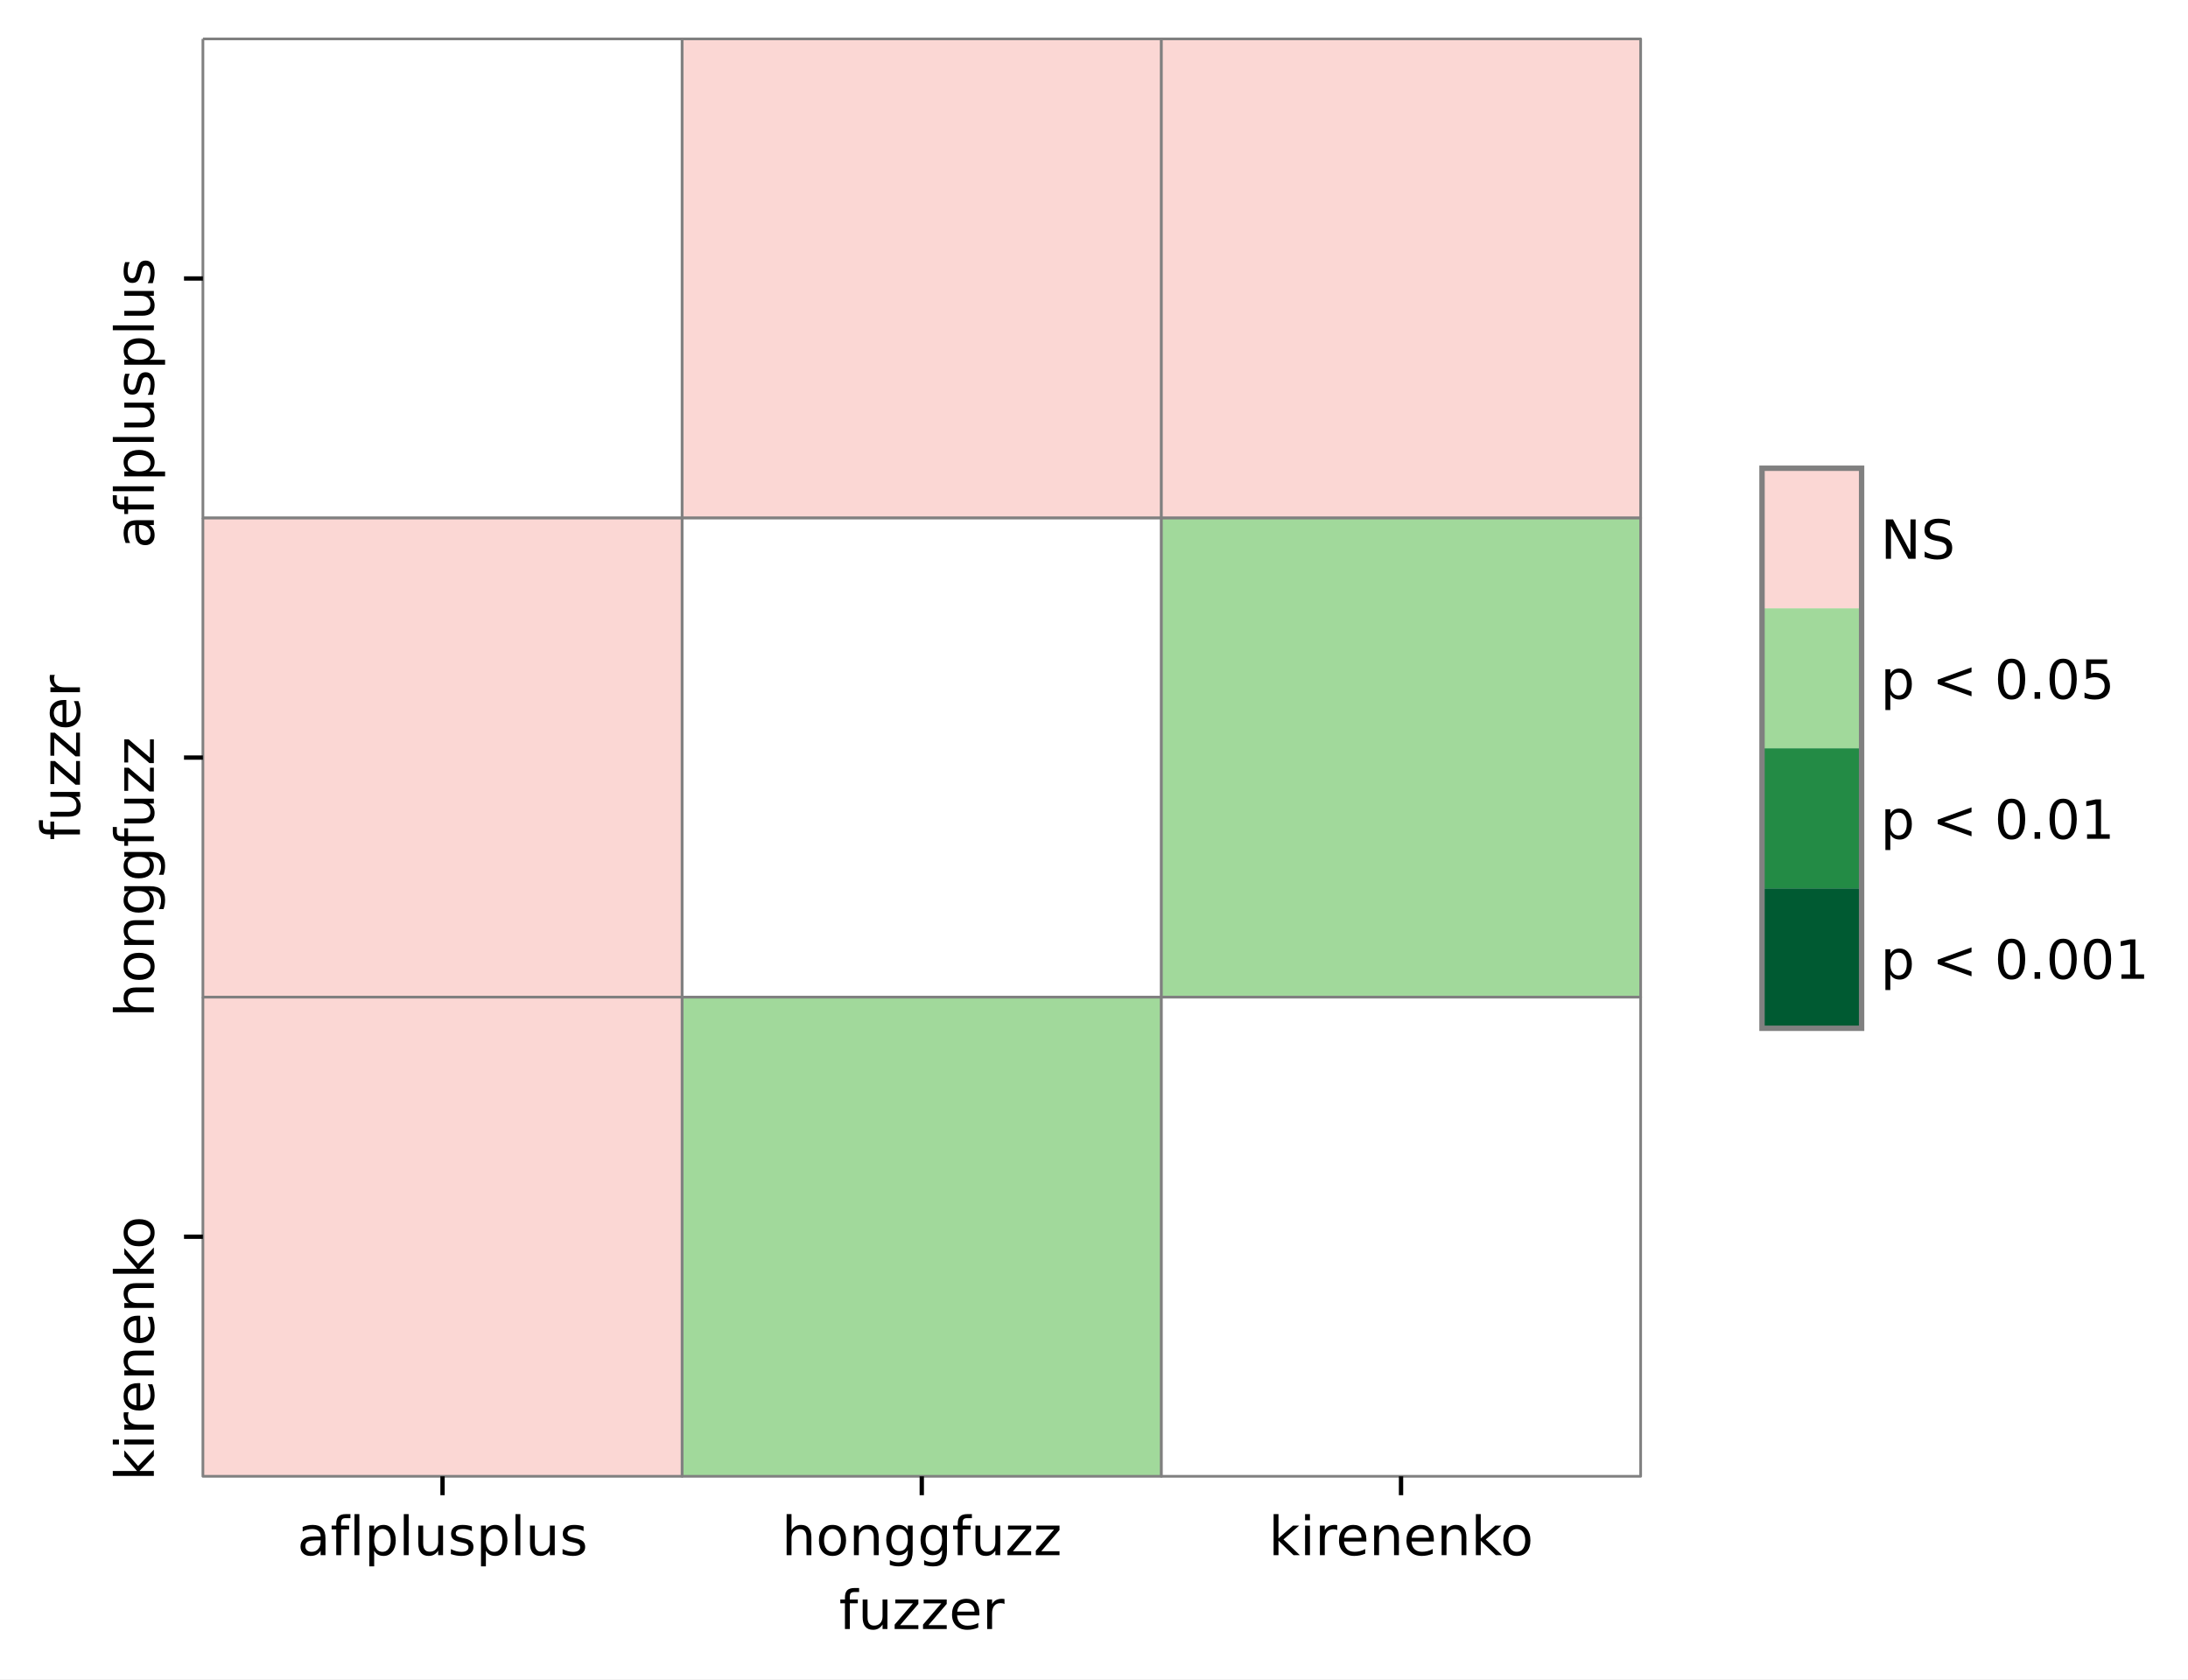
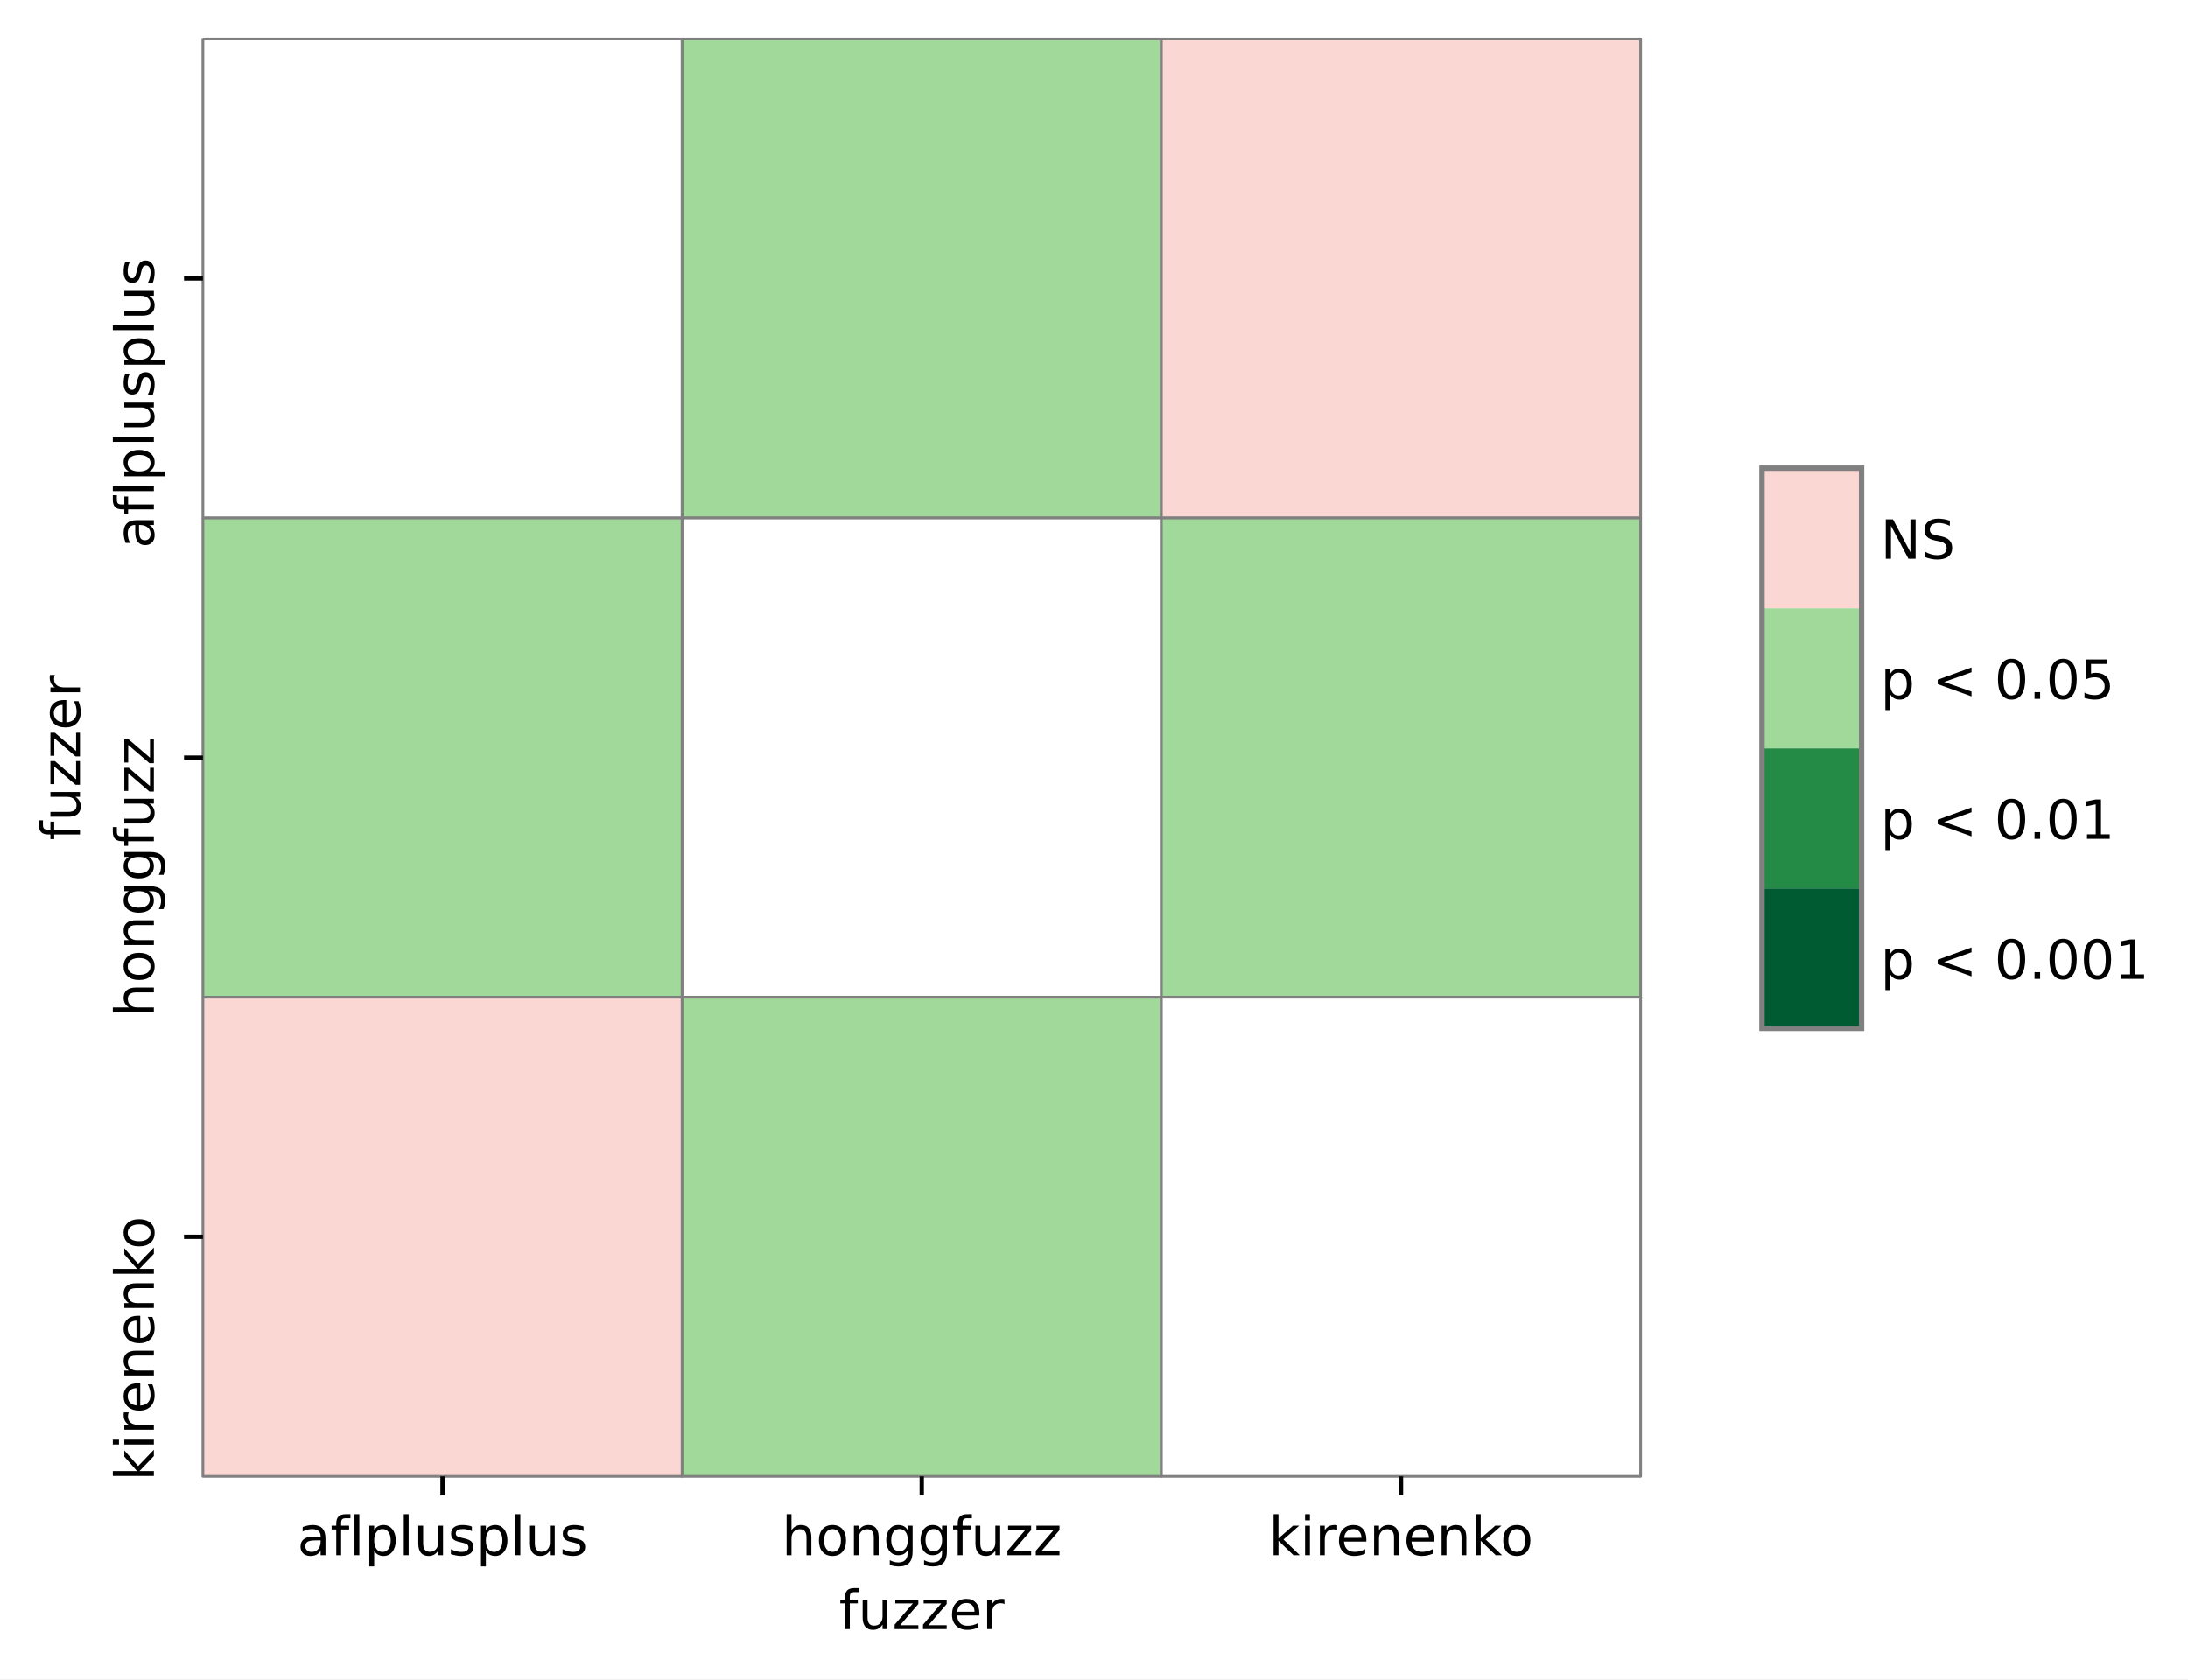
<svg xmlns="http://www.w3.org/2000/svg" xmlns:xlink="http://www.w3.org/1999/xlink" height="310.868pt" version="1.1" viewBox="0 0 404.977 310.868" width="404.977pt">
  <defs>
    <style type="text/css">*{stroke-linecap:butt;stroke-linejoin:round;}</style>
  </defs>
  <g id="figure_1">
    <g id="patch_1">
      <path d="M 0 310.868  L 404.977 310.868  L 404.977 0  L 0 0  z " style="fill:#ffffff;" />
    </g>
    <g id="axes_1">
      <g id="patch_2">
        <path d="M 37.556 273.312  L 303.668 273.312  L 303.668 7.2  L 37.556 7.2  z " style="fill:#ffffff;" />
      </g>
      <g id="QuadMesh_1">
        <path d="M 37.556 7.2  L 126.26 7.2  L 126.26 95.904  L 37.556 95.904  L 37.556 7.2  " style="fill:#ffffff;stroke:#808080;stroke-width:0.5;" />
-         <path d="M 126.26 7.2  L 214.964 7.2  L 214.964 95.904  L 126.26 95.904  L 126.26 7.2  " style="fill:#fbd7d4;stroke:#808080;stroke-width:0.5;" />
+         <path d="M 126.26 7.2  L 214.964 7.2  L 214.964 95.904  L 126.26 95.904  L 126.26 7.2  " style="fill:#a1d99b;stroke:#808080;stroke-width:0.5;" />
        <path d="M 214.964 7.2  L 303.668 7.2  L 303.668 95.904  L 214.964 95.904  L 214.964 7.2  " style="fill:#fbd7d4;stroke:#808080;stroke-width:0.5;" />
-         <path d="M 37.556 95.904  L 126.26 95.904  L 126.26 184.608  L 37.556 184.608  L 37.556 95.904  " style="fill:#fbd7d4;stroke:#808080;stroke-width:0.5;" />
+         <path d="M 37.556 95.904  L 126.26 95.904  L 126.26 184.608  L 37.556 184.608  L 37.556 95.904  " style="fill:#a1d99b;stroke:#808080;stroke-width:0.5;" />
        <path d="M 126.26 95.904  L 214.964 95.904  L 214.964 184.608  L 126.26 184.608  L 126.26 95.904  " style="fill:#ffffff;stroke:#808080;stroke-width:0.5;" />
        <path d="M 214.964 95.904  L 303.668 95.904  L 303.668 184.608  L 214.964 184.608  L 214.964 95.904  " style="fill:#a1d99b;stroke:#808080;stroke-width:0.5;" />
        <path d="M 37.556 184.608  L 126.26 184.608  L 126.26 273.312  L 37.556 273.312  L 37.556 184.608  " style="fill:#fbd7d4;stroke:#808080;stroke-width:0.5;" />
        <path d="M 126.26 184.608  L 214.964 184.608  L 214.964 273.312  L 126.26 273.312  L 126.26 184.608  " style="fill:#a1d99b;stroke:#808080;stroke-width:0.5;" />
        <path d="M 214.964 184.608  L 303.668 184.608  L 303.668 273.312  L 214.964 273.312  L 214.964 184.608  " style="fill:#ffffff;stroke:#808080;stroke-width:0.5;" />
      </g>
      <g id="matplotlib.axis_1">
        <g id="xtick_1">
          <g id="line2d_1">
            <defs>
-               <path d="M 0 0  L 0 3.5  " id="m1257107359" style="stroke:#000000;stroke-width:0.8;" />
+               <path d="M 0 0  L 0 3.5  " id="me4a5a85d7b" style="stroke:#000000;stroke-width:0.8;" />
            </defs>
            <g>
-               <use style="stroke:#000000;stroke-width:0.8;" x="81.908" xlink:href="#m1257107359" y="273.312" />
+               <use style="stroke:#000000;stroke-width:0.8;" x="81.908" xlink:href="#me4a5a85d7b" y="273.312" />
            </g>
          </g>
          <g id="text_1">
            <g transform="translate(55.02153 287.9104)scale(0.1 -0.1)">
              <defs>
                <path d="M 34.281 27.484  Q 23.391 27.484 19.188 25  Q 14.984 22.516 14.984 16.5  Q 14.984 11.719 18.141 8.906  Q 21.297 6.109 26.703 6.109  Q 34.188 6.109 38.703 11.406  Q 43.219 16.703 43.219 25.484  L 43.219 27.484  z M 52.203 31.203  L 52.203 0  L 43.219 0  L 43.219 8.297  Q 40.141 3.328 35.547 0.953  Q 30.953 -1.422 24.312 -1.422  Q 15.922 -1.422 10.953 3.297  Q 6 8.016 6 15.922  Q 6 25.141 12.172 29.828  Q 18.359 34.516 30.609 34.516  L 43.219 34.516  L 43.219 35.406  Q 43.219 41.609 39.141 45  Q 35.062 48.391 27.688 48.391  Q 23 48.391 18.547 47.266  Q 14.109 46.141 10.016 43.891  L 10.016 52.203  Q 14.938 54.109 19.578 55.047  Q 24.219 56 28.609 56  Q 40.484 56 46.344 49.844  Q 52.203 43.703 52.203 31.203  z " id="DejaVuSans-97" />
                <path d="M 37.109 75.984  L 37.109 68.5  L 28.516 68.5  Q 23.688 68.5 21.797 66.547  Q 19.922 64.594 19.922 59.516  L 19.922 54.688  L 34.719 54.688  L 34.719 47.703  L 19.922 47.703  L 19.922 0  L 10.891 0  L 10.891 47.703  L 2.297 47.703  L 2.297 54.688  L 10.891 54.688  L 10.891 58.5  Q 10.891 67.625 15.141 71.797  Q 19.391 75.984 28.609 75.984  z " id="DejaVuSans-102" />
                <path d="M 9.422 75.984  L 18.406 75.984  L 18.406 0  L 9.422 0  z " id="DejaVuSans-108" />
                <path d="M 18.109 8.203  L 18.109 -20.797  L 9.078 -20.797  L 9.078 54.688  L 18.109 54.688  L 18.109 46.391  Q 20.953 51.266 25.266 53.625  Q 29.594 56 35.594 56  Q 45.562 56 51.781 48.094  Q 58.016 40.188 58.016 27.297  Q 58.016 14.406 51.781 6.484  Q 45.562 -1.422 35.594 -1.422  Q 29.594 -1.422 25.266 0.953  Q 20.953 3.328 18.109 8.203  z M 48.688 27.297  Q 48.688 37.203 44.609 42.844  Q 40.531 48.484 33.406 48.484  Q 26.266 48.484 22.188 42.844  Q 18.109 37.203 18.109 27.297  Q 18.109 17.391 22.188 11.75  Q 26.266 6.109 33.406 6.109  Q 40.531 6.109 44.609 11.75  Q 48.688 17.391 48.688 27.297  z " id="DejaVuSans-112" />
                <path d="M 8.5 21.578  L 8.5 54.688  L 17.484 54.688  L 17.484 21.922  Q 17.484 14.156 20.5 10.266  Q 23.531 6.391 29.594 6.391  Q 36.859 6.391 41.078 11.031  Q 45.312 15.672 45.312 23.688  L 45.312 54.688  L 54.297 54.688  L 54.297 0  L 45.312 0  L 45.312 8.406  Q 42.047 3.422 37.719 1  Q 33.406 -1.422 27.688 -1.422  Q 18.266 -1.422 13.375 4.438  Q 8.5 10.297 8.5 21.578  z M 31.109 56  z " id="DejaVuSans-117" />
                <path d="M 44.281 53.078  L 44.281 44.578  Q 40.484 46.531 36.375 47.5  Q 32.281 48.484 27.875 48.484  Q 21.188 48.484 17.844 46.438  Q 14.5 44.391 14.5 40.281  Q 14.5 37.156 16.891 35.375  Q 19.281 33.594 26.516 31.984  L 29.594 31.297  Q 39.156 29.25 43.188 25.516  Q 47.219 21.781 47.219 15.094  Q 47.219 7.469 41.188 3.016  Q 35.156 -1.422 24.609 -1.422  Q 20.219 -1.422 15.453 -0.562  Q 10.688 0.297 5.422 2  L 5.422 11.281  Q 10.406 8.688 15.234 7.391  Q 20.062 6.109 24.812 6.109  Q 31.156 6.109 34.562 8.281  Q 37.984 10.453 37.984 14.406  Q 37.984 18.062 35.516 20.016  Q 33.062 21.969 24.703 23.781  L 21.578 24.516  Q 13.234 26.266 9.516 29.906  Q 5.812 33.547 5.812 39.891  Q 5.812 47.609 11.281 51.797  Q 16.75 56 26.812 56  Q 31.781 56 36.172 55.266  Q 40.578 54.547 44.281 53.078  z " id="DejaVuSans-115" />
              </defs>
              <use xlink:href="#DejaVuSans-97" />
              <use x="61.279" xlink:href="#DejaVuSans-102" />
              <use x="96.484" xlink:href="#DejaVuSans-108" />
              <use x="124.268" xlink:href="#DejaVuSans-112" />
              <use x="187.744" xlink:href="#DejaVuSans-108" />
              <use x="215.527" xlink:href="#DejaVuSans-117" />
              <use x="278.906" xlink:href="#DejaVuSans-115" />
              <use x="331.006" xlink:href="#DejaVuSans-112" />
              <use x="394.482" xlink:href="#DejaVuSans-108" />
              <use x="422.266" xlink:href="#DejaVuSans-117" />
              <use x="485.645" xlink:href="#DejaVuSans-115" />
            </g>
          </g>
        </g>
        <g id="xtick_2">
          <g id="line2d_2">
            <g>
-               <use style="stroke:#000000;stroke-width:0.8;" x="170.612" xlink:href="#m1257107359" y="273.312" />
+               <use style="stroke:#000000;stroke-width:0.8;" x="170.612" xlink:href="#me4a5a85d7b" y="273.312" />
            </g>
          </g>
          <g id="text_2">
            <g transform="translate(144.6896 287.9104)scale(0.1 -0.1)">
              <defs>
                <path d="M 54.891 33.016  L 54.891 0  L 45.906 0  L 45.906 32.719  Q 45.906 40.484 42.875 44.328  Q 39.844 48.188 33.797 48.188  Q 26.516 48.188 22.312 43.547  Q 18.109 38.922 18.109 30.906  L 18.109 0  L 9.078 0  L 9.078 75.984  L 18.109 75.984  L 18.109 46.188  Q 21.344 51.125 25.703 53.562  Q 30.078 56 35.797 56  Q 45.219 56 50.047 50.172  Q 54.891 44.344 54.891 33.016  z " id="DejaVuSans-104" />
                <path d="M 30.609 48.391  Q 23.391 48.391 19.188 42.75  Q 14.984 37.109 14.984 27.297  Q 14.984 17.484 19.156 11.844  Q 23.344 6.203 30.609 6.203  Q 37.797 6.203 41.984 11.859  Q 46.188 17.531 46.188 27.297  Q 46.188 37.016 41.984 42.703  Q 37.797 48.391 30.609 48.391  z M 30.609 56  Q 42.328 56 49.016 48.375  Q 55.719 40.766 55.719 27.297  Q 55.719 13.875 49.016 6.219  Q 42.328 -1.422 30.609 -1.422  Q 18.844 -1.422 12.172 6.219  Q 5.516 13.875 5.516 27.297  Q 5.516 40.766 12.172 48.375  Q 18.844 56 30.609 56  z " id="DejaVuSans-111" />
                <path d="M 54.891 33.016  L 54.891 0  L 45.906 0  L 45.906 32.719  Q 45.906 40.484 42.875 44.328  Q 39.844 48.188 33.797 48.188  Q 26.516 48.188 22.312 43.547  Q 18.109 38.922 18.109 30.906  L 18.109 0  L 9.078 0  L 9.078 54.688  L 18.109 54.688  L 18.109 46.188  Q 21.344 51.125 25.703 53.562  Q 30.078 56 35.797 56  Q 45.219 56 50.047 50.172  Q 54.891 44.344 54.891 33.016  z " id="DejaVuSans-110" />
                <path d="M 45.406 27.984  Q 45.406 37.75 41.375 43.109  Q 37.359 48.484 30.078 48.484  Q 22.859 48.484 18.828 43.109  Q 14.797 37.75 14.797 27.984  Q 14.797 18.266 18.828 12.891  Q 22.859 7.516 30.078 7.516  Q 37.359 7.516 41.375 12.891  Q 45.406 18.266 45.406 27.984  z M 54.391 6.781  Q 54.391 -7.172 48.188 -13.984  Q 42 -20.797 29.203 -20.797  Q 24.469 -20.797 20.266 -20.094  Q 16.062 -19.391 12.109 -17.922  L 12.109 -9.188  Q 16.062 -11.328 19.922 -12.344  Q 23.781 -13.375 27.781 -13.375  Q 36.625 -13.375 41.016 -8.766  Q 45.406 -4.156 45.406 5.172  L 45.406 9.625  Q 42.625 4.781 38.281 2.391  Q 33.938 0 27.875 0  Q 17.828 0 11.672 7.656  Q 5.516 15.328 5.516 27.984  Q 5.516 40.672 11.672 48.328  Q 17.828 56 27.875 56  Q 33.938 56 38.281 53.609  Q 42.625 51.219 45.406 46.391  L 45.406 54.688  L 54.391 54.688  z " id="DejaVuSans-103" />
                <path d="M 5.516 54.688  L 48.188 54.688  L 48.188 46.484  L 14.406 7.172  L 48.188 7.172  L 48.188 0  L 4.297 0  L 4.297 8.203  L 38.094 47.516  L 5.516 47.516  z " id="DejaVuSans-122" />
              </defs>
              <use xlink:href="#DejaVuSans-104" />
              <use x="63.379" xlink:href="#DejaVuSans-111" />
              <use x="124.561" xlink:href="#DejaVuSans-110" />
              <use x="187.939" xlink:href="#DejaVuSans-103" />
              <use x="251.416" xlink:href="#DejaVuSans-103" />
              <use x="314.893" xlink:href="#DejaVuSans-102" />
              <use x="350.098" xlink:href="#DejaVuSans-117" />
              <use x="413.477" xlink:href="#DejaVuSans-122" />
              <use x="465.967" xlink:href="#DejaVuSans-122" />
            </g>
          </g>
        </g>
        <g id="xtick_3">
          <g id="line2d_3">
            <g>
-               <use style="stroke:#000000;stroke-width:0.8;" x="259.316" xlink:href="#m1257107359" y="273.312" />
+               <use style="stroke:#000000;stroke-width:0.8;" x="259.316" xlink:href="#me4a5a85d7b" y="273.312" />
            </g>
          </g>
          <g id="text_3">
            <g transform="translate(234.8248 287.9104)scale(0.1 -0.1)">
              <defs>
                <path d="M 9.078 75.984  L 18.109 75.984  L 18.109 31.109  L 44.922 54.688  L 56.391 54.688  L 27.391 29.109  L 57.625 0  L 45.906 0  L 18.109 26.703  L 18.109 0  L 9.078 0  z " id="DejaVuSans-107" />
                <path d="M 9.422 54.688  L 18.406 54.688  L 18.406 0  L 9.422 0  z M 9.422 75.984  L 18.406 75.984  L 18.406 64.594  L 9.422 64.594  z " id="DejaVuSans-105" />
                <path d="M 41.109 46.297  Q 39.594 47.172 37.812 47.578  Q 36.031 48 33.891 48  Q 26.266 48 22.188 43.047  Q 18.109 38.094 18.109 28.812  L 18.109 0  L 9.078 0  L 9.078 54.688  L 18.109 54.688  L 18.109 46.188  Q 20.953 51.172 25.484 53.578  Q 30.031 56 36.531 56  Q 37.453 56 38.578 55.875  Q 39.703 55.766 41.062 55.516  z " id="DejaVuSans-114" />
                <path d="M 56.203 29.594  L 56.203 25.203  L 14.891 25.203  Q 15.484 15.922 20.484 11.062  Q 25.484 6.203 34.422 6.203  Q 39.594 6.203 44.453 7.469  Q 49.312 8.734 54.109 11.281  L 54.109 2.781  Q 49.266 0.734 44.188 -0.344  Q 39.109 -1.422 33.891 -1.422  Q 20.797 -1.422 13.156 6.188  Q 5.516 13.812 5.516 26.812  Q 5.516 40.234 12.766 48.109  Q 20.016 56 32.328 56  Q 43.359 56 49.781 48.891  Q 56.203 41.797 56.203 29.594  z M 47.219 32.234  Q 47.125 39.594 43.094 43.984  Q 39.062 48.391 32.422 48.391  Q 24.906 48.391 20.391 44.141  Q 15.875 39.891 15.188 32.172  z " id="DejaVuSans-101" />
              </defs>
              <use xlink:href="#DejaVuSans-107" />
              <use x="57.91" xlink:href="#DejaVuSans-105" />
              <use x="85.693" xlink:href="#DejaVuSans-114" />
              <use x="124.557" xlink:href="#DejaVuSans-101" />
              <use x="186.08" xlink:href="#DejaVuSans-110" />
              <use x="249.459" xlink:href="#DejaVuSans-101" />
              <use x="310.982" xlink:href="#DejaVuSans-110" />
              <use x="374.361" xlink:href="#DejaVuSans-107" />
              <use x="428.646" xlink:href="#DejaVuSans-111" />
            </g>
          </g>
        </g>
        <g id="text_4">
          <g transform="translate(155.3029 301.5886)scale(0.1 -0.1)">
            <use xlink:href="#DejaVuSans-102" />
            <use x="35.205" xlink:href="#DejaVuSans-117" />
            <use x="98.584" xlink:href="#DejaVuSans-122" />
            <use x="151.074" xlink:href="#DejaVuSans-122" />
            <use x="203.564" xlink:href="#DejaVuSans-101" />
            <use x="265.088" xlink:href="#DejaVuSans-114" />
          </g>
        </g>
      </g>
      <g id="matplotlib.axis_2">
        <g id="ytick_1">
          <g id="line2d_4">
            <defs>
-               <path d="M 0 0  L -3.5 0  " id="mcbf7c2bd50" style="stroke:#000000;stroke-width:0.8;" />
+               <path d="M 0 0  L -3.5 0  " id="m5e17f8a272" style="stroke:#000000;stroke-width:0.8;" />
            </defs>
            <g>
-               <use style="stroke:#000000;stroke-width:0.8;" x="37.556" xlink:href="#mcbf7c2bd50" y="51.552" />
+               <use style="stroke:#000000;stroke-width:0.8;" x="37.556" xlink:href="#m5e17f8a272" y="51.552" />
            </g>
          </g>
          <g id="text_5">
            <g transform="translate(28.47656 101.5262)rotate(-90)scale(0.1 -0.1)">
              <use xlink:href="#DejaVuSans-97" />
              <use x="61.279" xlink:href="#DejaVuSans-102" />
              <use x="96.484" xlink:href="#DejaVuSans-108" />
              <use x="124.268" xlink:href="#DejaVuSans-112" />
              <use x="187.744" xlink:href="#DejaVuSans-108" />
              <use x="215.527" xlink:href="#DejaVuSans-117" />
              <use x="278.906" xlink:href="#DejaVuSans-115" />
              <use x="331.006" xlink:href="#DejaVuSans-112" />
              <use x="394.482" xlink:href="#DejaVuSans-108" />
              <use x="422.266" xlink:href="#DejaVuSans-117" />
              <use x="485.645" xlink:href="#DejaVuSans-115" />
            </g>
          </g>
        </g>
        <g id="ytick_2">
          <g id="line2d_5">
            <g>
-               <use style="stroke:#000000;stroke-width:0.8;" x="37.556" xlink:href="#mcbf7c2bd50" y="140.256" />
+               <use style="stroke:#000000;stroke-width:0.8;" x="37.556" xlink:href="#m5e17f8a272" y="140.256" />
            </g>
          </g>
          <g id="text_6">
            <g transform="translate(28.47656 188.3021)rotate(-90)scale(0.1 -0.1)">
              <use xlink:href="#DejaVuSans-104" />
              <use x="63.379" xlink:href="#DejaVuSans-111" />
              <use x="124.561" xlink:href="#DejaVuSans-110" />
              <use x="187.939" xlink:href="#DejaVuSans-103" />
              <use x="251.416" xlink:href="#DejaVuSans-103" />
              <use x="314.893" xlink:href="#DejaVuSans-102" />
              <use x="350.098" xlink:href="#DejaVuSans-117" />
              <use x="413.477" xlink:href="#DejaVuSans-122" />
              <use x="465.967" xlink:href="#DejaVuSans-122" />
            </g>
          </g>
        </g>
        <g id="ytick_3">
          <g id="line2d_6">
            <g>
-               <use style="stroke:#000000;stroke-width:0.8;" x="37.556" xlink:href="#mcbf7c2bd50" y="228.96" />
+               <use style="stroke:#000000;stroke-width:0.8;" x="37.556" xlink:href="#m5e17f8a272" y="228.96" />
            </g>
          </g>
          <g id="text_7">
            <g transform="translate(28.47656 274.1436)rotate(-90)scale(0.1 -0.1)">
              <use xlink:href="#DejaVuSans-107" />
              <use x="57.91" xlink:href="#DejaVuSans-105" />
              <use x="85.693" xlink:href="#DejaVuSans-114" />
              <use x="124.557" xlink:href="#DejaVuSans-101" />
              <use x="186.08" xlink:href="#DejaVuSans-110" />
              <use x="249.459" xlink:href="#DejaVuSans-101" />
              <use x="310.982" xlink:href="#DejaVuSans-110" />
              <use x="374.361" xlink:href="#DejaVuSans-107" />
              <use x="428.646" xlink:href="#DejaVuSans-111" />
            </g>
          </g>
        </g>
        <g id="text_8">
          <g transform="translate(14.79844 155.5654)rotate(-90)scale(0.1 -0.1)">
            <use xlink:href="#DejaVuSans-102" />
            <use x="35.205" xlink:href="#DejaVuSans-117" />
            <use x="98.584" xlink:href="#DejaVuSans-122" />
            <use x="151.074" xlink:href="#DejaVuSans-122" />
            <use x="203.564" xlink:href="#DejaVuSans-101" />
            <use x="265.088" xlink:href="#DejaVuSans-114" />
          </g>
        </g>
      </g>
    </g>
    <g id="axes_2">
      <g id="patch_3">
-         <path clip-path="url(#pfdc5c46cf9)" d="M 326.132 190.368  L 326.132 164.448  L 326.132 112.608  L 326.132 86.688  L 344.564 86.688  L 344.564 112.608  L 344.564 164.448  L 344.564 190.368  z " style="fill:#ffffff;stroke:#ffffff;stroke-linejoin:miter;stroke-width:0.01;" />
+         <path clip-path="url(#pe0e92a25de)" d="M 326.132 190.368  L 326.132 164.448  L 326.132 112.608  L 326.132 86.688  L 344.564 86.688  L 344.564 112.608  L 344.564 164.448  L 344.564 190.368  z " style="fill:#ffffff;stroke:#ffffff;stroke-linejoin:miter;stroke-width:0.01;" />
      </g>
      <g id="QuadMesh_2">
-         <path clip-path="url(#pfdc5c46cf9)" d="M 326.132 190.368  L 344.564 190.368  L 344.564 164.448  L 326.132 164.448  L 326.132 190.368  " style="fill:#005a32;" />
-         <path clip-path="url(#pfdc5c46cf9)" d="M 326.132 164.448  L 344.564 164.448  L 344.564 138.528  L 326.132 138.528  L 326.132 164.448  " style="fill:#238b45;" />
-         <path clip-path="url(#pfdc5c46cf9)" d="M 326.132 138.528  L 344.564 138.528  L 344.564 112.608  L 326.132 112.608  L 326.132 138.528  " style="fill:#a1d99b;" />
-         <path clip-path="url(#pfdc5c46cf9)" d="M 326.132 112.608  L 344.564 112.608  L 344.564 86.688  L 326.132 86.688  L 326.132 112.608  " style="fill:#fbd7d4;" />
+         <path clip-path="url(#pe0e92a25de)" d="M 326.132 190.368  L 344.564 190.368  L 344.564 164.448  L 326.132 164.448  L 326.132 190.368  " style="fill:#005a32;" />
+         <path clip-path="url(#pe0e92a25de)" d="M 326.132 164.448  L 344.564 164.448  L 344.564 138.528  L 326.132 138.528  L 326.132 164.448  " style="fill:#238b45;" />
+         <path clip-path="url(#pe0e92a25de)" d="M 326.132 138.528  L 344.564 138.528  L 344.564 112.608  L 326.132 112.608  L 326.132 138.528  " style="fill:#a1d99b;" />
+         <path clip-path="url(#pe0e92a25de)" d="M 326.132 112.608  L 344.564 112.608  L 344.564 86.688  L 326.132 86.688  L 326.132 112.608  " style="fill:#fbd7d4;" />
      </g>
      <g id="matplotlib.axis_3" />
      <g id="matplotlib.axis_4">
        <g id="ytick_4">
          <g id="line2d_7" />
          <g id="text_9">
            <g transform="translate(348.0643 181.2072)scale(0.1 -0.1)">
              <defs>
                <path id="DejaVuSans-32" />
                <path d="M 73.188 49.219  L 22.797 31.297  L 73.188 13.484  L 73.188 4.594  L 10.594 27.297  L 10.594 35.406  L 73.188 58.109  z " id="DejaVuSans-60" />
                <path d="M 31.781 66.406  Q 24.172 66.406 20.328 58.906  Q 16.5 51.422 16.5 36.375  Q 16.5 21.391 20.328 13.891  Q 24.172 6.391 31.781 6.391  Q 39.453 6.391 43.281 13.891  Q 47.125 21.391 47.125 36.375  Q 47.125 51.422 43.281 58.906  Q 39.453 66.406 31.781 66.406  z M 31.781 74.219  Q 44.047 74.219 50.516 64.516  Q 56.984 54.828 56.984 36.375  Q 56.984 17.969 50.516 8.266  Q 44.047 -1.422 31.781 -1.422  Q 19.531 -1.422 13.062 8.266  Q 6.594 17.969 6.594 36.375  Q 6.594 54.828 13.062 64.516  Q 19.531 74.219 31.781 74.219  z " id="DejaVuSans-48" />
                <path d="M 10.688 12.406  L 21 12.406  L 21 0  L 10.688 0  z " id="DejaVuSans-46" />
                <path d="M 12.406 8.297  L 28.516 8.297  L 28.516 63.922  L 10.984 60.406  L 10.984 69.391  L 28.422 72.906  L 38.281 72.906  L 38.281 8.297  L 54.391 8.297  L 54.391 0  L 12.406 0  z " id="DejaVuSans-49" />
              </defs>
              <use xlink:href="#DejaVuSans-112" />
              <use x="63.477" xlink:href="#DejaVuSans-32" />
              <use x="95.264" xlink:href="#DejaVuSans-60" />
              <use x="179.053" xlink:href="#DejaVuSans-32" />
              <use x="210.84" xlink:href="#DejaVuSans-48" />
              <use x="274.463" xlink:href="#DejaVuSans-46" />
              <use x="306.25" xlink:href="#DejaVuSans-48" />
              <use x="369.873" xlink:href="#DejaVuSans-48" />
              <use x="433.496" xlink:href="#DejaVuSans-49" />
            </g>
          </g>
        </g>
        <g id="ytick_5">
          <g id="line2d_8" />
          <g id="text_10">
            <g transform="translate(348.0643 155.2872)scale(0.1 -0.1)">
              <use xlink:href="#DejaVuSans-112" />
              <use x="63.477" xlink:href="#DejaVuSans-32" />
              <use x="95.264" xlink:href="#DejaVuSans-60" />
              <use x="179.053" xlink:href="#DejaVuSans-32" />
              <use x="210.84" xlink:href="#DejaVuSans-48" />
              <use x="274.463" xlink:href="#DejaVuSans-46" />
              <use x="306.25" xlink:href="#DejaVuSans-48" />
              <use x="369.873" xlink:href="#DejaVuSans-49" />
            </g>
          </g>
        </g>
        <g id="ytick_6">
          <g id="line2d_9" />
          <g id="text_11">
            <g transform="translate(348.0643 129.3672)scale(0.1 -0.1)">
              <defs>
                <path d="M 10.797 72.906  L 49.516 72.906  L 49.516 64.594  L 19.828 64.594  L 19.828 46.734  Q 21.969 47.469 24.109 47.828  Q 26.266 48.188 28.422 48.188  Q 40.625 48.188 47.75 41.5  Q 54.891 34.812 54.891 23.391  Q 54.891 11.625 47.562 5.094  Q 40.234 -1.422 26.906 -1.422  Q 22.312 -1.422 17.547 -0.641  Q 12.797 0.141 7.719 1.703  L 7.719 11.625  Q 12.109 9.234 16.797 8.062  Q 21.484 6.891 26.703 6.891  Q 35.156 6.891 40.078 11.328  Q 45.016 15.766 45.016 23.391  Q 45.016 31 40.078 35.438  Q 35.156 39.891 26.703 39.891  Q 22.75 39.891 18.812 39.016  Q 14.891 38.141 10.797 36.281  z " id="DejaVuSans-53" />
              </defs>
              <use xlink:href="#DejaVuSans-112" />
              <use x="63.477" xlink:href="#DejaVuSans-32" />
              <use x="95.264" xlink:href="#DejaVuSans-60" />
              <use x="179.053" xlink:href="#DejaVuSans-32" />
              <use x="210.84" xlink:href="#DejaVuSans-48" />
              <use x="274.463" xlink:href="#DejaVuSans-46" />
              <use x="306.25" xlink:href="#DejaVuSans-48" />
              <use x="369.873" xlink:href="#DejaVuSans-53" />
            </g>
          </g>
        </g>
        <g id="ytick_7">
          <g id="line2d_10" />
          <g id="text_12">
            <g transform="translate(348.0643 103.4472)scale(0.1 -0.1)">
              <defs>
                <path d="M 9.812 72.906  L 23.094 72.906  L 55.422 11.922  L 55.422 72.906  L 64.984 72.906  L 64.984 0  L 51.703 0  L 19.391 60.984  L 19.391 0  L 9.812 0  z " id="DejaVuSans-78" />
                <path d="M 53.516 70.516  L 53.516 60.891  Q 47.906 63.578 42.922 64.891  Q 37.938 66.219 33.297 66.219  Q 25.25 66.219 20.875 63.094  Q 16.5 59.969 16.5 54.203  Q 16.5 49.359 19.406 46.891  Q 22.312 44.438 30.422 42.922  L 36.375 41.703  Q 47.406 39.594 52.656 34.297  Q 57.906 29 57.906 20.125  Q 57.906 9.516 50.797 4.047  Q 43.703 -1.422 29.984 -1.422  Q 24.812 -1.422 18.969 -0.25  Q 13.141 0.922 6.891 3.219  L 6.891 13.375  Q 12.891 10.016 18.656 8.297  Q 24.422 6.594 29.984 6.594  Q 38.422 6.594 43.016 9.906  Q 47.609 13.234 47.609 19.391  Q 47.609 24.75 44.312 27.781  Q 41.016 30.812 33.5 32.328  L 27.484 33.5  Q 16.453 35.688 11.516 40.375  Q 6.594 45.062 6.594 53.422  Q 6.594 63.094 13.406 68.656  Q 20.219 74.219 32.172 74.219  Q 37.312 74.219 42.625 73.281  Q 47.953 72.359 53.516 70.516  z " id="DejaVuSans-83" />
              </defs>
              <use xlink:href="#DejaVuSans-78" />
              <use x="74.805" xlink:href="#DejaVuSans-83" />
            </g>
          </g>
        </g>
      </g>
      <g id="patch_4">
        <path d="M 326.132 190.368  L 326.132 164.448  L 326.132 112.608  L 326.132 86.688  L 344.564 86.688  L 344.564 112.608  L 344.564 164.448  L 344.564 190.368  z " style="fill:none;stroke:#808080;stroke-linejoin:miter;" />
      </g>
    </g>
  </g>
  <defs>
-     <clipPath id="pfdc5c46cf9">
+     <clipPath id="pe0e92a25de">
      <rect height="103.68" width="18.432" x="326.132" y="86.688" />
    </clipPath>
  </defs>
</svg>
